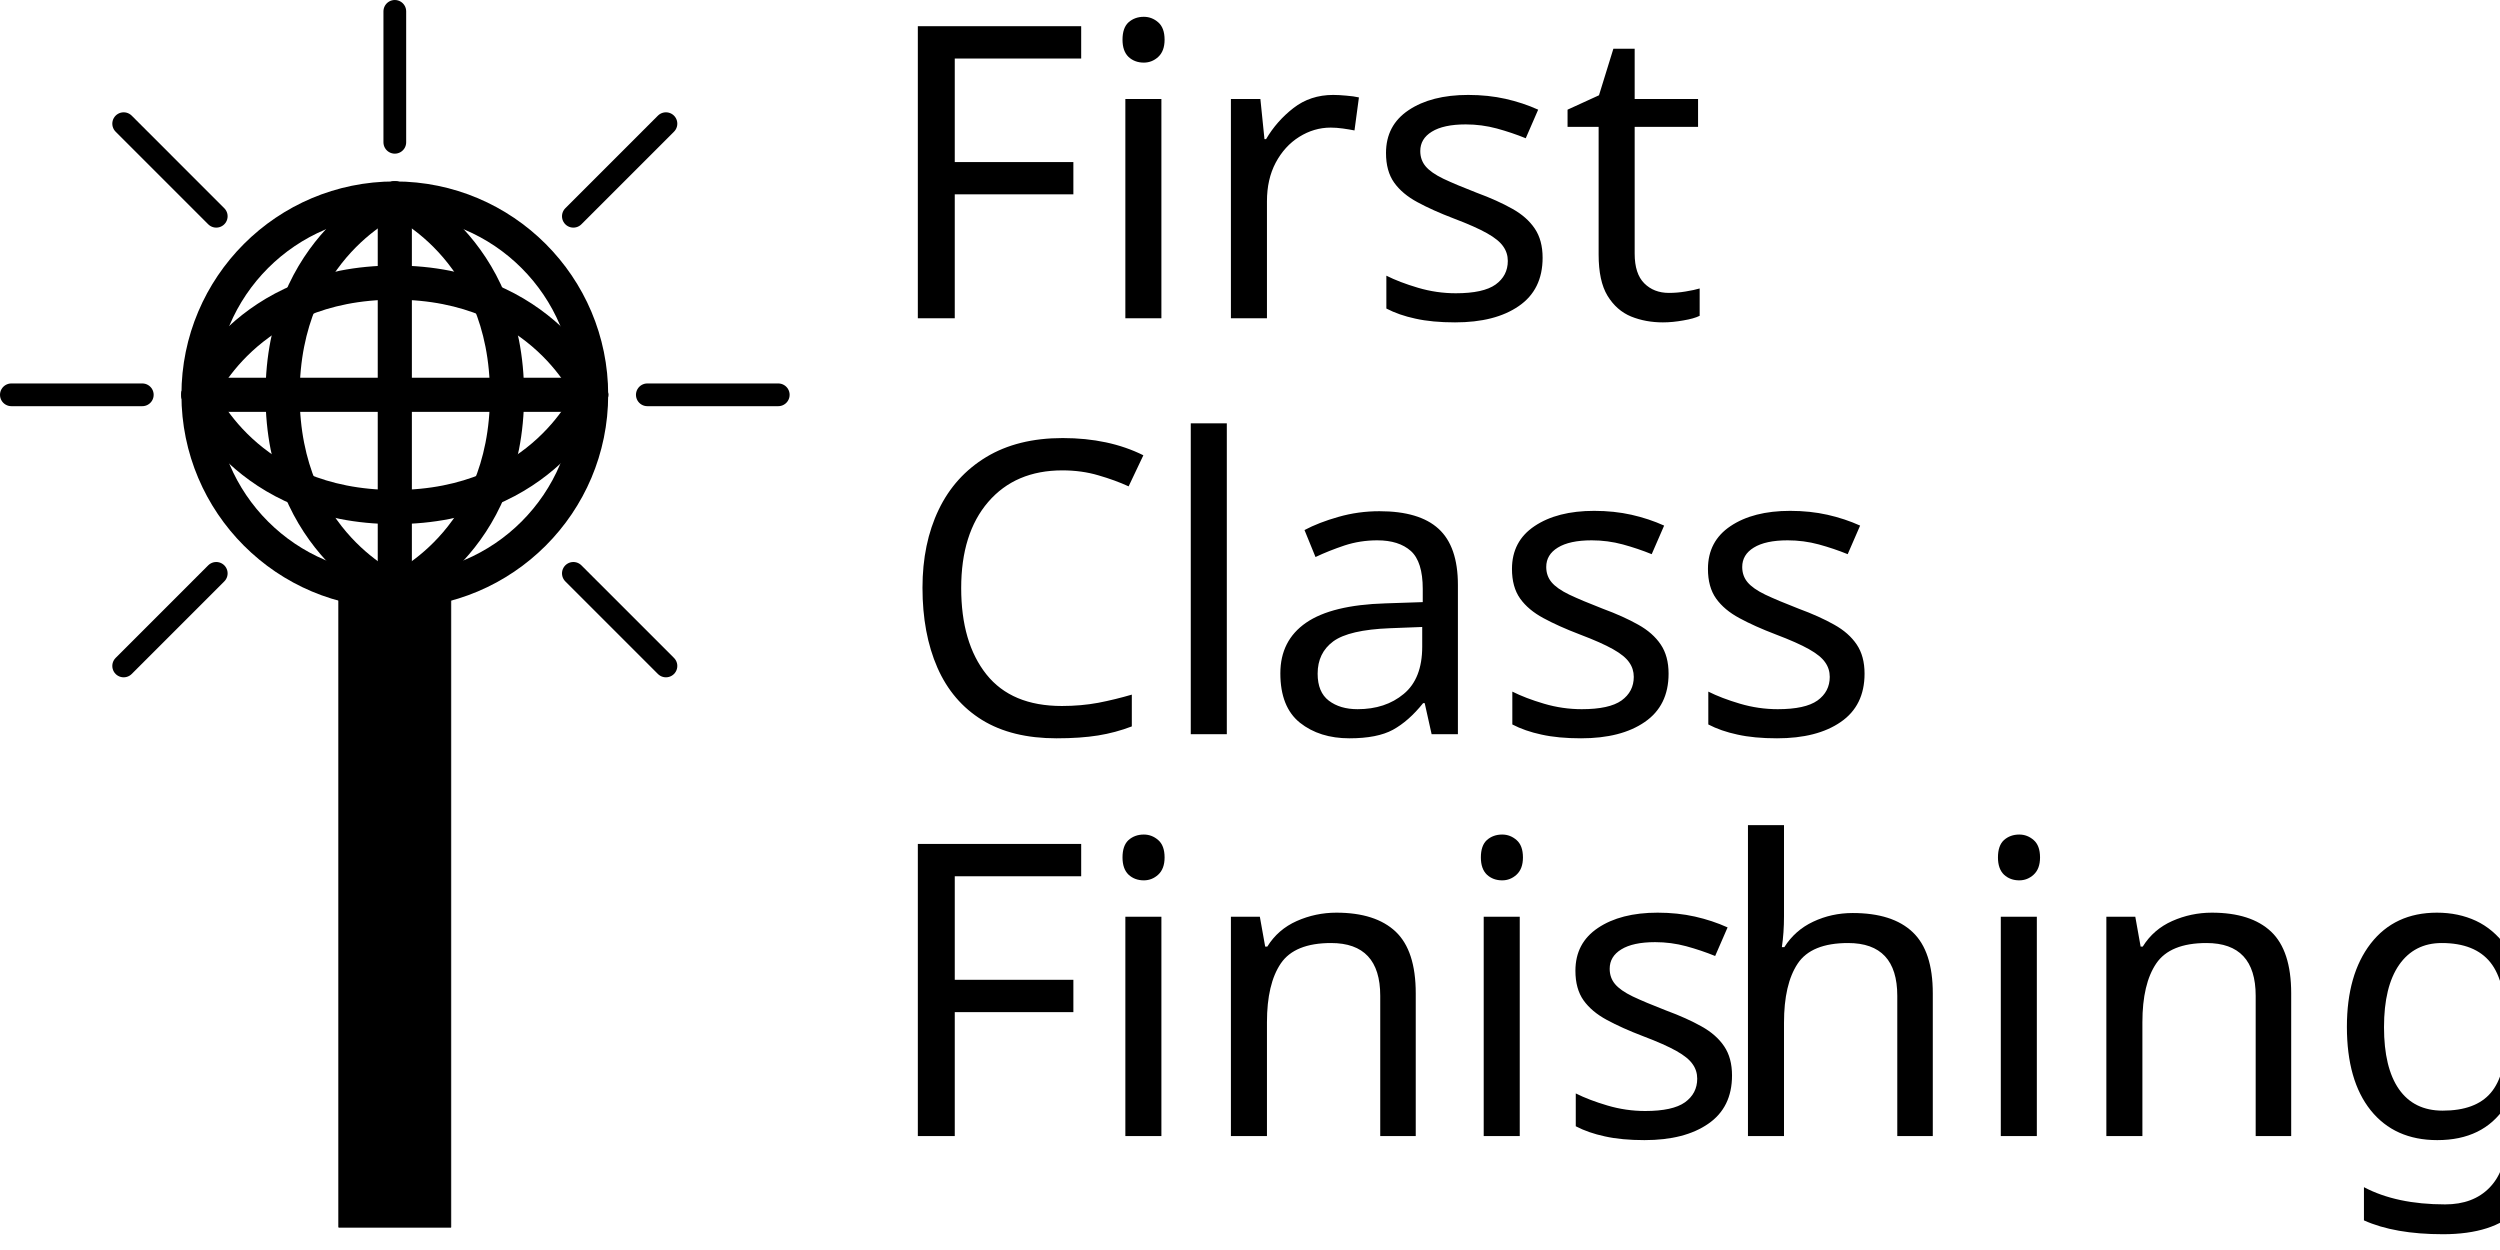
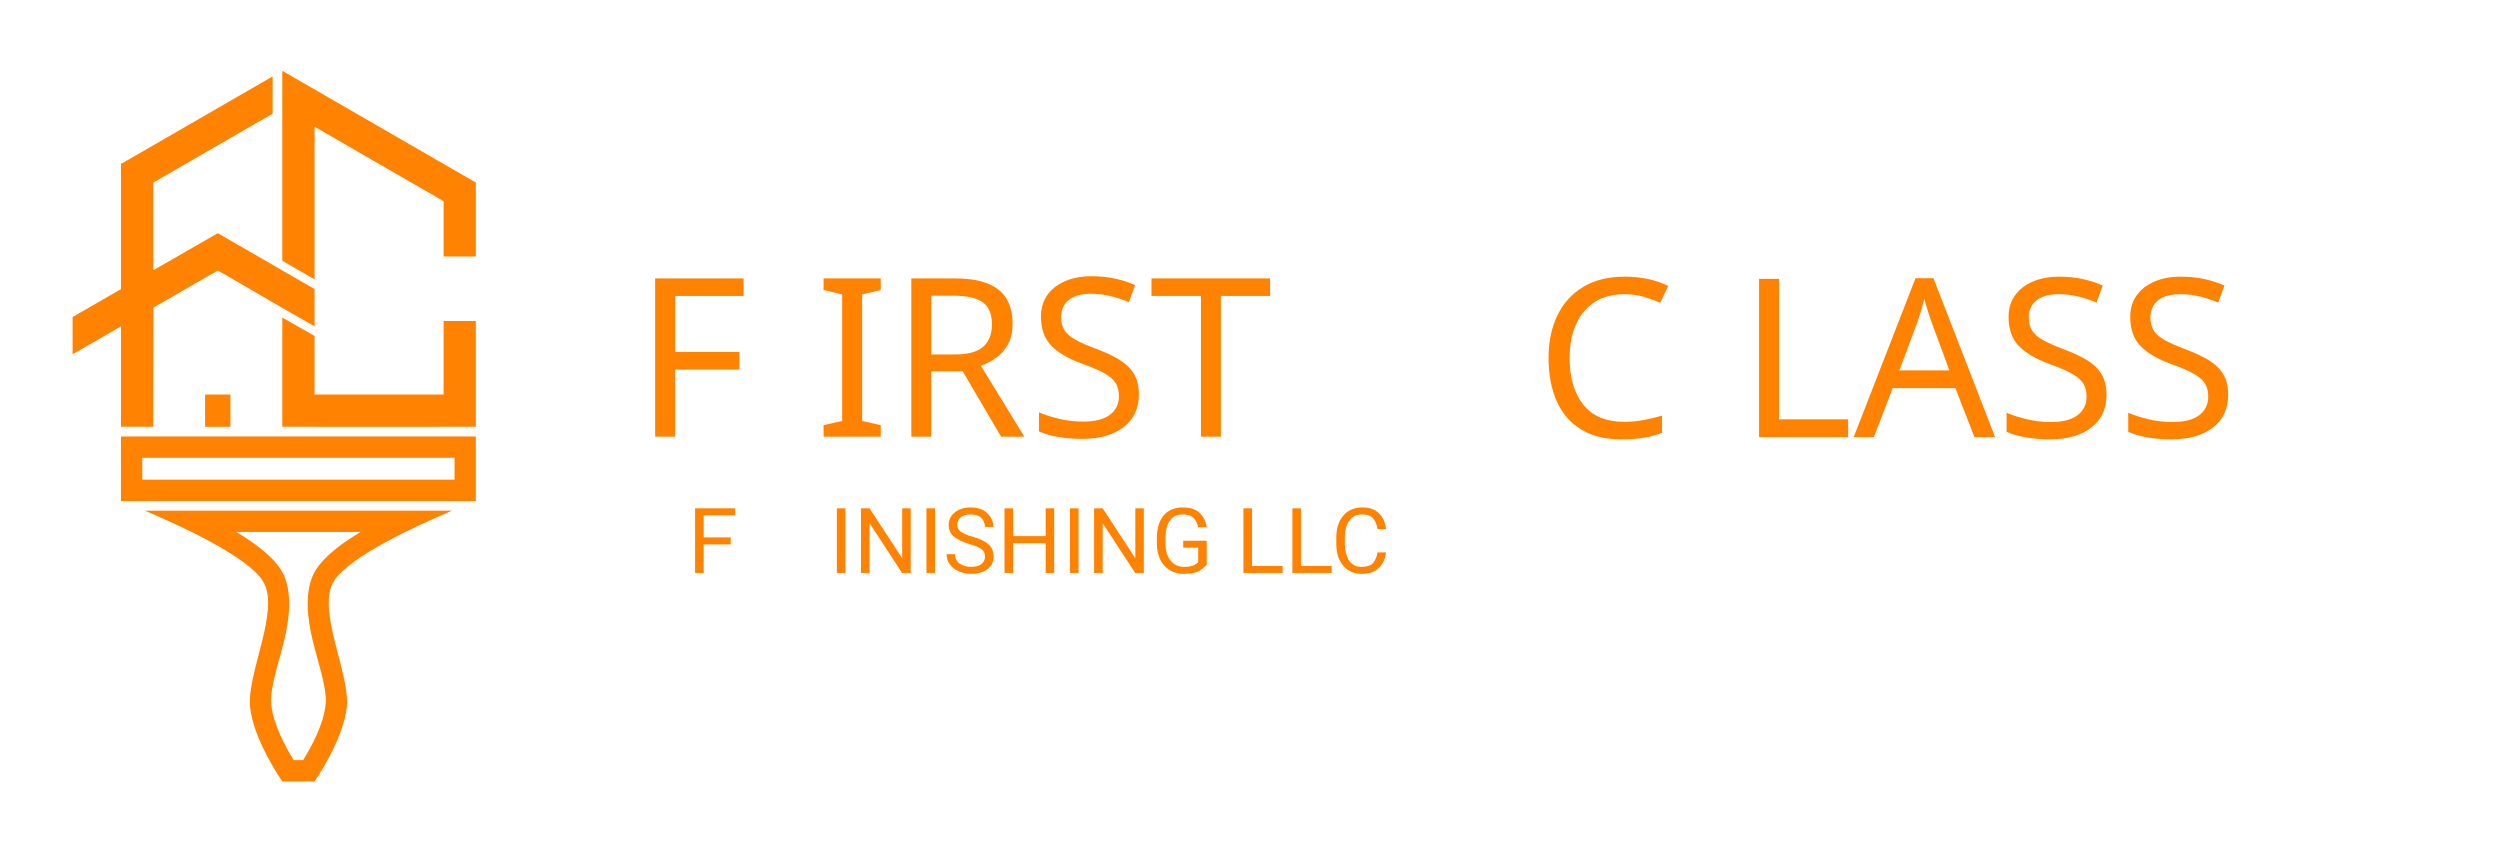
- <svg xmlns="http://www.w3.org/2000/svg" width="100%" height="100%" viewBox="0 0 220 110" version="1.1" xml:space="preserve" style="fill-rule:evenodd;clip-rule:evenodd;stroke-linecap:round;stroke-linejoin:round;stroke-miterlimit:1.5;">
-   <g transform="matrix(1,0,0,1,-81.2564,-963.99)">
-     <g id="logo-" transform="matrix(0.823014,0,0,0.823014,-267.525,780.643)">
-       <g transform="matrix(0.545455,0,0,0.562478,209.091,130.134)">
-         <rect x="460" y="276.863" width="22" height="121.137" style="stroke:black;stroke-width:0.11px;" />
+ <svg xmlns="http://www.w3.org/2000/svg" width="100%" height="100%" viewBox="0 0 1760 600" version="1.1" xml:space="preserve" style="fill-rule:evenodd;clip-rule:evenodd;stroke-linejoin:round;stroke-miterlimit:2;">
+   <g id="Main-logo">
+     </g>
+   <g transform="matrix(1,0,0,1,-347.101,-209.136)">
+     <g id="logo" transform="matrix(0.45422,0,0,0.45422,341.44,279.617)">
+       <g transform="matrix(1,0,0,2.17683,-2.02671e-13,-684.636)">
+         <path d="M750,554L750,599.938L200,599.938L200,554L750,554ZM716.976,569.171C716.976,569.171 347.007,569.171 233.024,569.171L233.024,584.768C233.024,584.768 716.976,584.768 716.976,584.768L716.976,569.171Z" style="fill:rgb(255,130,0);" />
      </g>
-       <g id="ball">
-         <g transform="matrix(1,0,0,1,1.00994,0)">
-           <circle cx="464.99" cy="264.99" r="20.99" style="fill:none;stroke:black;stroke-width:3.65px;" />
+       <g transform="matrix(1,0,0,2.17683,-2.02671e-13,-584.636)">
+         <path d="M236.923,560.878L713.077,560.878C656.897,571.769 553.931,593.546 530,611.063C502.465,631.218 555,676.623 550,700.392C545,724.162 500,753.681 500,753.681L450,753.681C450,753.681 405,724.162 400,700.392C395,676.623 447.535,631.218 420,611.063C396.069,593.546 293.103,571.769 236.923,560.878ZM378.68,576.048C385.828,578.02 392.669,580.011 399.061,582.003C421.643,589.041 438.968,596.409 447.971,602.999C462.681,613.766 463.528,629.833 455.78,647.384C447.754,665.563 430.104,685.78 432.871,698.933C435.858,713.136 455.704,729.627 467.758,738.51C467.758,738.51 482.242,738.51 482.242,738.51C494.296,729.627 514.142,713.136 517.129,698.933C519.896,685.78 502.246,665.563 494.22,647.384C486.472,629.833 487.319,613.766 502.029,602.999C511.032,596.409 528.357,589.041 550.939,582.003C557.331,580.011 564.171,578.02 571.321,576.048L378.68,576.048Z" style="fill:rgb(255,130,0);" />
+       </g>
+       <g id="Main-logo1" transform="matrix(1,0,0,1,0,-93.6714)">
+         <g transform="matrix(1,0,0,1,12.625,10)">
+           <rect x="317.75" y="540" width="39.25" height="50" style="fill:rgb(255,130,0);" />
        </g>
-         <g>
-           <path d="M466,244L466,285.98" style="fill:none;stroke:black;stroke-width:3.65px;" />
-           <path d="M466,244C466,244 478,248.993 478,264.99C478,280.987 466,285.98 466,285.98" style="fill:none;stroke:black;stroke-width:3.65px;" />
-           <g transform="matrix(-1,0,0,1,932,0)">
-             <path d="M466,244C466,244 478,248.993 478,264.99C478,280.987 466,285.98 466,285.98" style="fill:none;stroke:black;stroke-width:3.65px;" />
-           </g>
+         <path d="M200,386.541L200,192L250,192L250,357.396L350,299.938L500,386.541L500,444.276L450,415.697L350,357.673L250.336,415.214L250,550.438L250,599.938L200,599.938L200,444.276L125,487.577L125,429.842L200,386.541Z" style="fill:rgb(255,130,0);" />
+         <g transform="matrix(1,3.46945e-18,-3.46945e-18,1,0.5,0.330127)">
+           <path d="M434.5,114.346L225,235.301L200,192L434.5,56.611L434.5,114.346Z" style="fill:rgb(255,130,0);" />
        </g>
-         <g transform="matrix(6.12323e-17,-1,1,6.12323e-17,201.01,730.99)">
-           <path d="M466,244L466,285.98" style="fill:none;stroke:black;stroke-width:3.65px;" />
-           <path d="M466,244C466,244 478,248.993 478,264.99C478,280.987 466,285.98 466,285.98" style="fill:none;stroke:black;stroke-width:3.65px;" />
-           <g transform="matrix(-1,0,0,1,932,0)">
-             <path d="M466,244C466,244 478,248.993 478,264.99C478,280.987 466,285.98 466,285.98" style="fill:none;stroke:black;stroke-width:3.65px;" />
-           </g>
-         </g>
-       </g>
-       <g id="light">
-         <path d="M493,264.99L507,264.99" style="fill:none;stroke:black;stroke-width:2.43px;" />
-         <path d="M485.092,245.898L494.991,235.999" style="fill:none;stroke:black;stroke-width:2.43px;" />
-         <path d="M466,237.99L466,223.99" style="fill:none;stroke:black;stroke-width:2.43px;" />
-         <path d="M446.908,245.898L437.009,235.999" style="fill:none;stroke:black;stroke-width:2.43px;" />
-         <path d="M439,264.99L425,264.99" style="fill:none;stroke:black;stroke-width:2.43px;" />
-         <path d="M446.908,284.082L437.009,293.981" style="fill:none;stroke:black;stroke-width:2.43px;" />
-         <path d="M485.092,284.082L494.991,293.981" style="fill:none;stroke:black;stroke-width:2.43px;" />
+         <path d="M750,436L750,599.938L500,600L500,599.938L450,599.938L450,430.697L500,459.276L500,550L700,550L700,436L750,436Z" style="fill:rgb(255,130,0);" />
+         <path d="M700,250.354L500,134.884L500,371.541L450,342.673L450,48.281L750,221.486L750,336L700,336L700,250.354Z" style="fill:rgb(255,130,0);" />
      </g>
    </g>
-     <g transform="matrix(1,0,0,1,-438.256,1066.34)">
-       <g transform="matrix(1,0,0,1,-43.527,-350)">
-         <g transform="matrix(36,0,0,36,720.639,275.66)">
+     <g id="words" transform="matrix(1,0,0,1,159.641,45.5113)">
+       <g transform="matrix(1,0,0,1,-202.352,-277.8)">
+         <g transform="matrix(64,0,0,64,2072.25,844.782)">
                </g>
-         <text x="640.323px" y="275.66px" style="font-family:'Raleway-Regular', 'Raleway';font-size:36px;">First</text>
+         <text x="873.872px" y="844.782px" style="font-family:'Roboto-Regular', 'Roboto';font-size:64px;fill:rgb(255,130,0);">F<tspan x="973.247px 1054.65px 1164.28px 1245.68px 1347.65px 1457.28px 1538.68px 1648.31px 1755.9px 1835.75px 1934.18px 2030.59px " y="844.782px 844.782px 844.782px 844.782px 844.782px 844.782px 844.782px 844.782px 844.782px 844.782px 844.782px 844.782px ">INISHING LLC</tspan>
+         </text>
      </g>
-       <g transform="matrix(1,0,0,1,-114.356,-410)">
-         <g transform="matrix(36,0,0,36,801.728,372.26)">
-                 </g>
-         <text x="712.844px" y="372.26px" style="font-family:'Raleway-Regular', 'Raleway';font-size:36px;">Class</text>
-       </g>
-       <g transform="matrix(1,0,0,1,-185.601,-272)">
-         <g transform="matrix(36,0,0,36,927.945,269.623)">
-                 </g>
-         <text x="782.397px" y="269.623px" style="font-family:'Raleway-Regular', 'Raleway';font-size:36px;">Finis<tspan x="855.873px " y="269.623px ">h</tspan>ing</text>
+       <g transform="matrix(1,0,0,1,-7.55223,10.3742)">
+         <g transform="matrix(1,0,0,1,401.998,-330.721)">
+           <g transform="matrix(156,0,0,156,1507.2,791.69)">
+                     </g>
+           <text x="873.686px" y="791.69px" style="font-family:'Raleway-Regular', 'Raleway';font-size:156px;fill:rgb(255,130,0);">C<tspan x="1016.27px 1142.79px 1282.25px 1412.51px " y="791.69px 791.69px 791.69px 791.69px ">LASS</tspan>
+           </text>
+         </g>
+         <g transform="matrix(2.83138,0,0,2.83138,-1672.26,-1789.57)">
+           <g transform="matrix(55.0968,0,0,55.0968,1016.39,794.745)">
+                     </g>
+           <text x="817.049px" y="794.745px" style="font-family:'Raleway-Regular', 'Raleway';font-size:55.097px;fill:rgb(255,130,0);">F<tspan x="862.063px 888.289px 936.829px 982.78px " y="794.745px 794.745px 794.745px 794.745px ">IRST</tspan>
+           </text>
+         </g>
      </g>
    </g>
  </g>
</svg>
